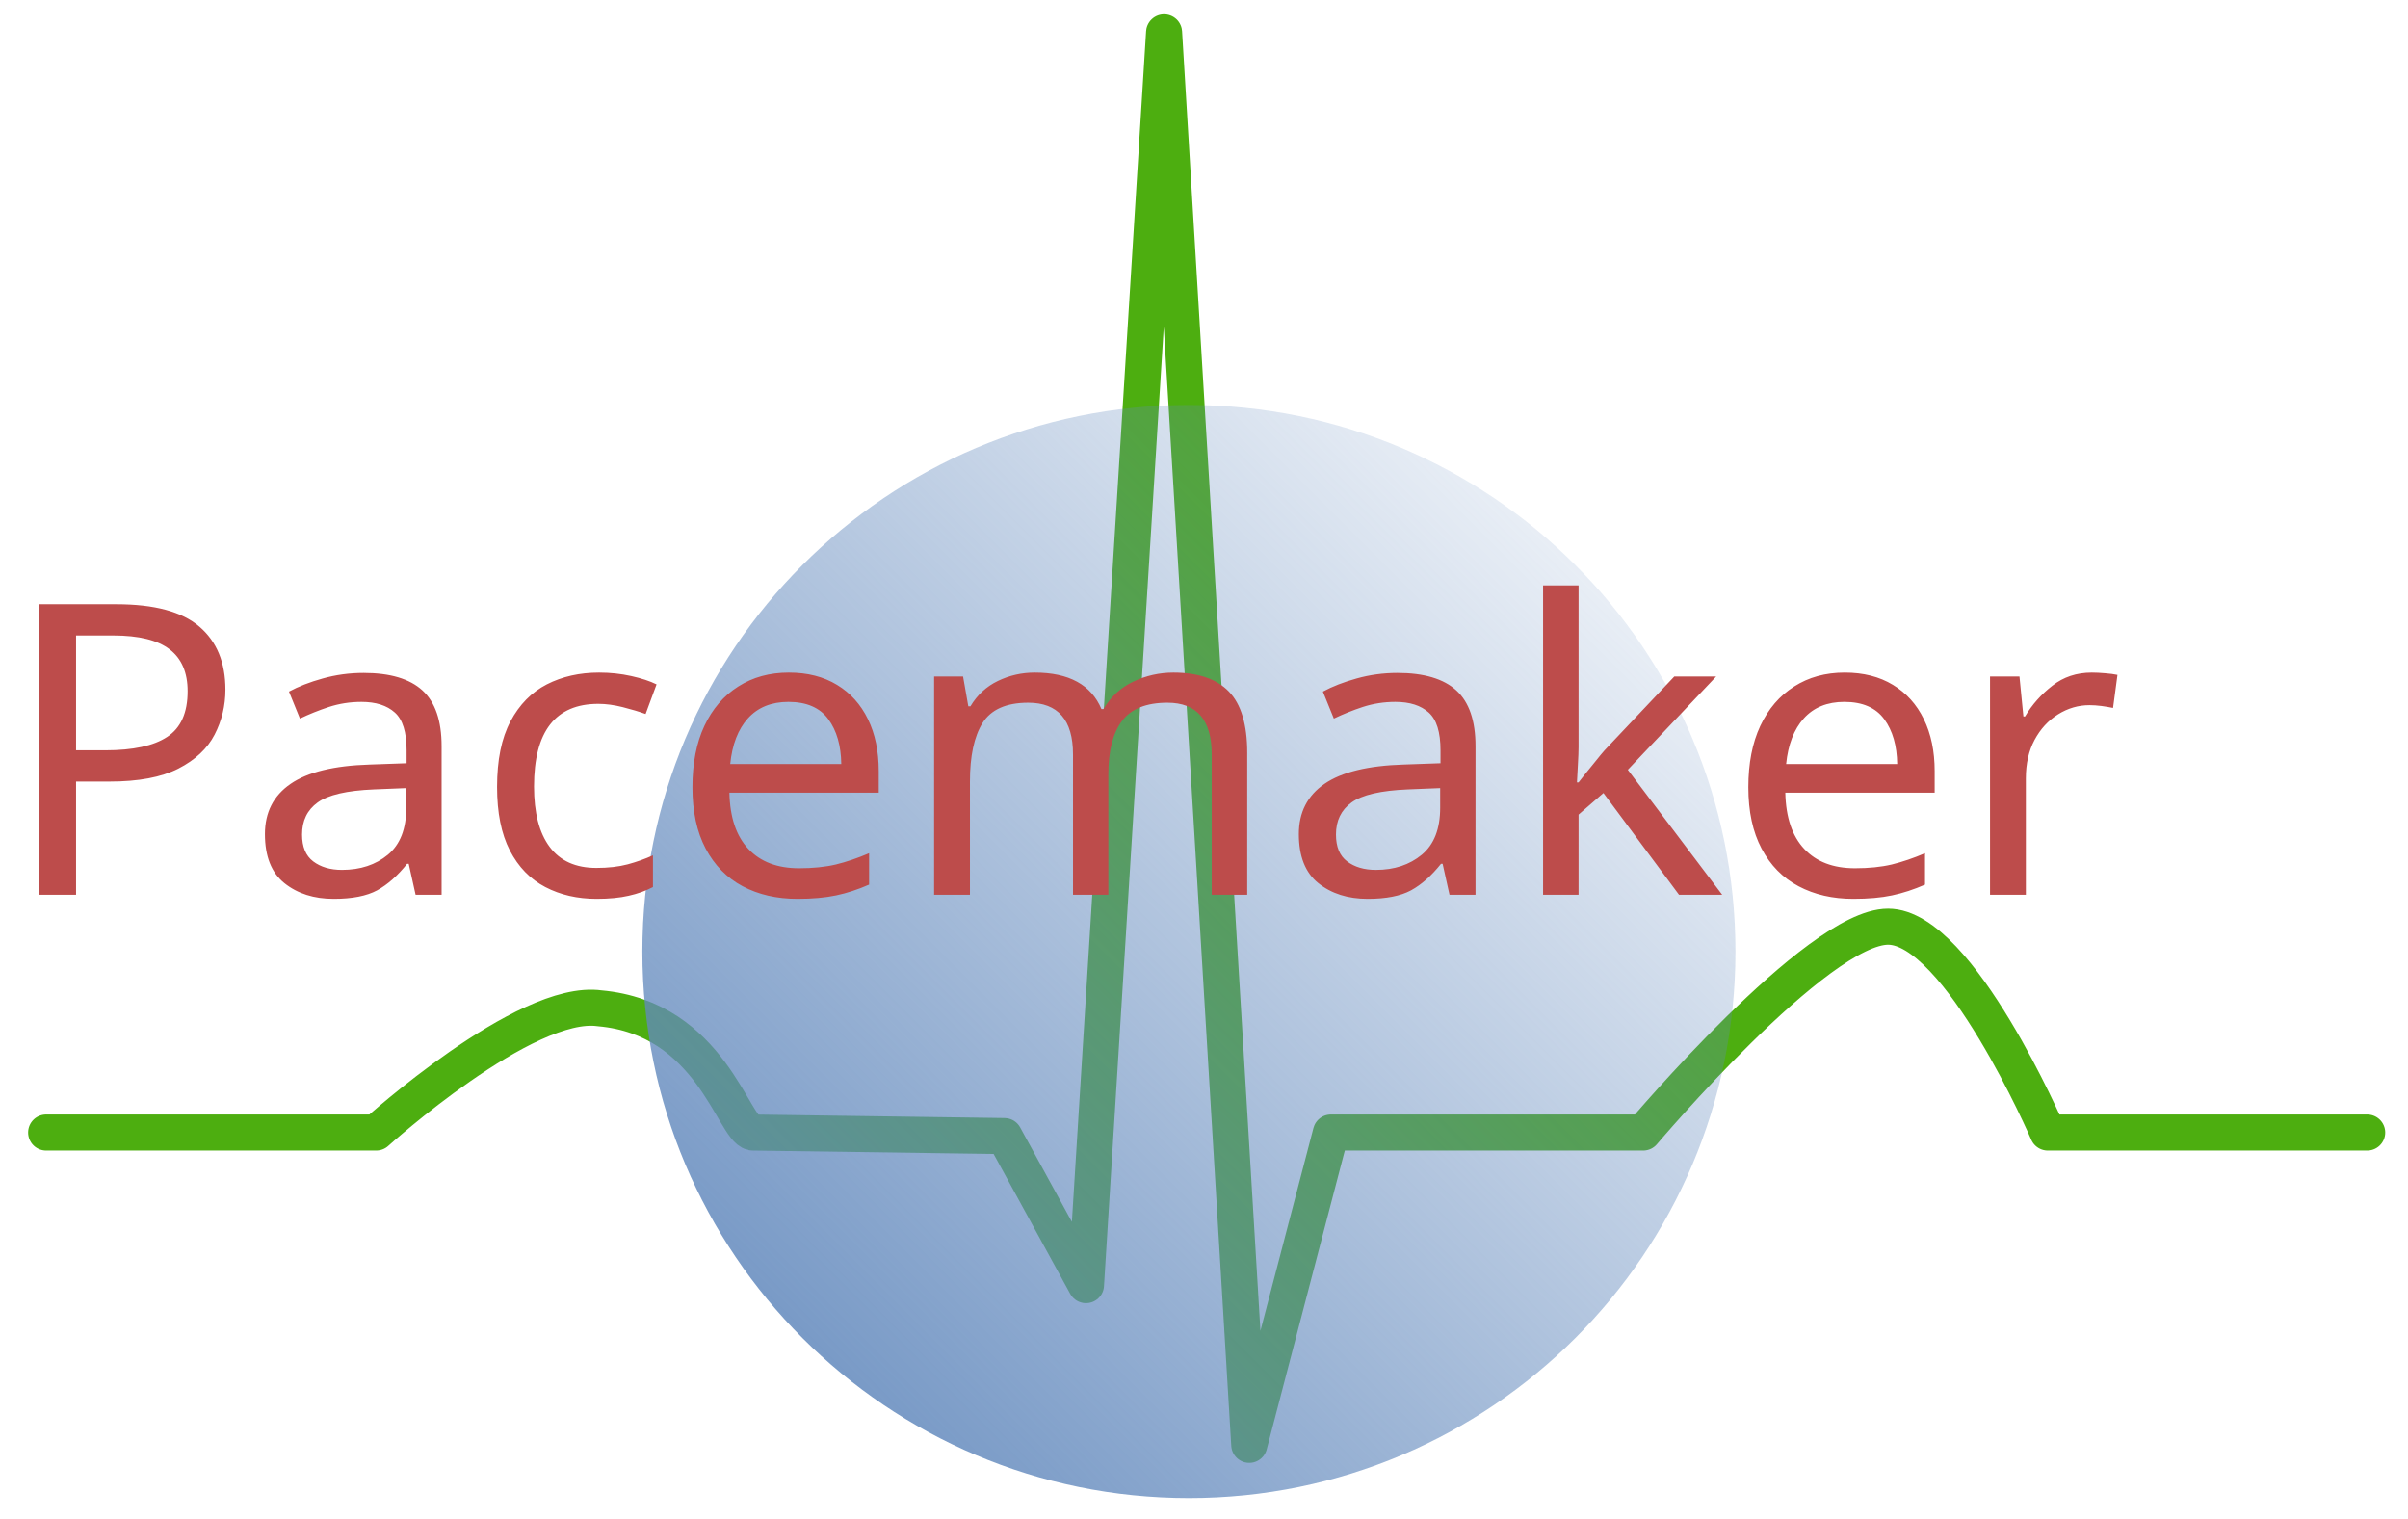
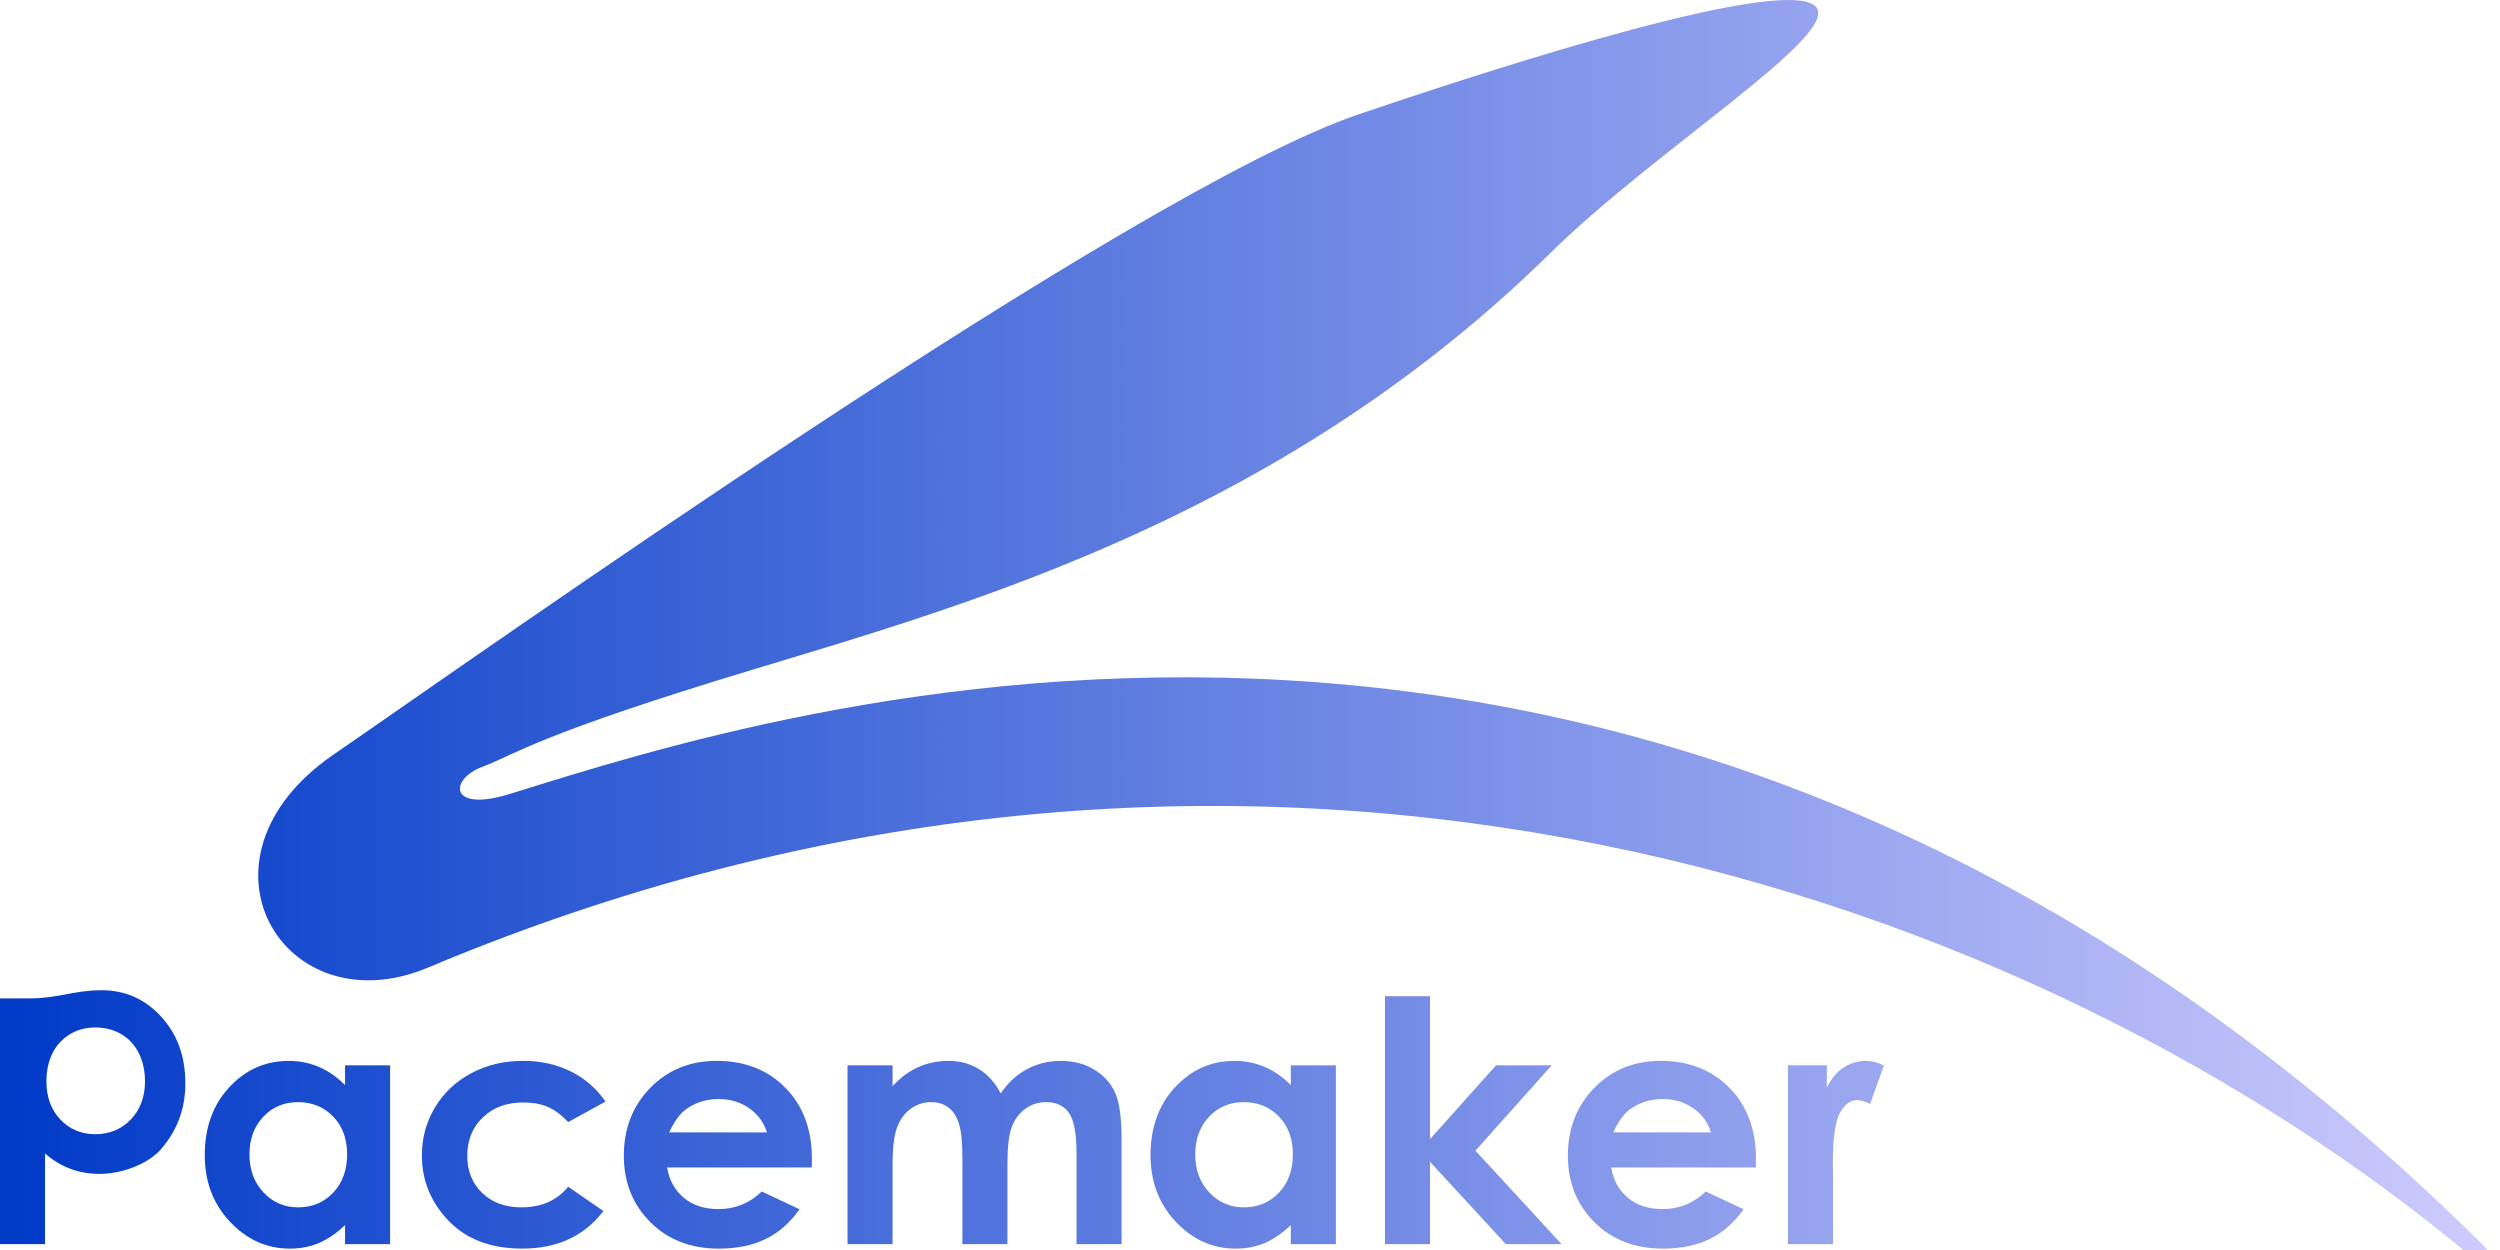
- <svg xmlns="http://www.w3.org/2000/svg" xmlns:xlink="http://www.w3.org/1999/xlink" id="svg2886" version="1.1" width="230" height="145" style="display:inline">
-   <defs id="defs2890">
-     <linearGradient id="linearGradient3701">
-       <stop style="stop-color:#6289bd;stop-opacity:1;" offset="0" id="stop3703" />
-       <stop style="stop-color:#6289bd;stop-opacity:0;" offset="1" id="stop3705" />
+ <svg xmlns="http://www.w3.org/2000/svg" xmlns:xlink="http://www.w3.org/1999/xlink" version="1.1" width="284" height="142" id="svg2" xml:space="preserve">
+   <defs id="defs6">
+     <linearGradient id="linearGradient3808">
+       <stop style="stop-color:#003ac7;stop-opacity:1;" offset="0" id="stop3810" />
+       <stop style="stop-color:#cecbfd;stop-opacity:1;" offset="1" id="stop3812" />
    </linearGradient>
-     <linearGradient xlink:href="#linearGradient3701" id="linearGradient3707" x1="451.974" y1="895.578" x2="1263.852" y2="83.699" gradientUnits="userSpaceOnUse" />
+     <linearGradient x1="0" y1="0" x2="1" y2="0" id="linearGradient26" gradientUnits="userSpaceOnUse" gradientTransform="matrix(202.7485,0,0,202.7485,331.4604,-322.6777)" spreadMethod="pad">
+       <stop id="stop28" style="stop-color:#ea5b63;stop-opacity:1" offset="0" />
+       <stop id="stop30" style="stop-color:#f29d92;stop-opacity:1" offset="1" />
+     </linearGradient>
+     <linearGradient x1="0" y1="0" x2="1" y2="0" id="linearGradient46" gradientUnits="userSpaceOnUse" gradientTransform="matrix(170.5261,0,0,170.5261,327.9482,-275.0605)" spreadMethod="pad">
+       <stop id="stop48" style="stop-color:#ea5b63;stop-opacity:1" offset="0" />
+       <stop id="stop50" style="stop-color:#f29d92;stop-opacity:1" offset="1" />
+     </linearGradient>
+     <linearGradient x1="0" y1="0" x2="1" y2="0" id="linearGradient66" gradientUnits="userSpaceOnUse" gradientTransform="matrix(170.5262,0,0,170.5262,327.9473,-275.0605)" spreadMethod="pad">
+       <stop id="stop68" style="stop-color:#ea5b63;stop-opacity:1" offset="0" />
+       <stop id="stop70" style="stop-color:#f29d92;stop-opacity:1" offset="1" />
+     </linearGradient>
+     <linearGradient x1="0" y1="0" x2="1" y2="0" id="linearGradient86" gradientUnits="userSpaceOnUse" gradientTransform="matrix(170.5255,0,0,170.5255,327.9477,-275.0605)" spreadMethod="pad">
+       <stop id="stop88" style="stop-color:#ea5b63;stop-opacity:1" offset="0" />
+       <stop id="stop90" style="stop-color:#f29d92;stop-opacity:1" offset="1" />
+     </linearGradient>
+     <linearGradient x1="0" y1="0" x2="1" y2="0" id="linearGradient106" gradientUnits="userSpaceOnUse" gradientTransform="matrix(170.5256,0,0,170.5256,327.9482,-275.2637)" spreadMethod="pad">
+       <stop id="stop108" style="stop-color:#ea5b63;stop-opacity:1" offset="0" />
+       <stop id="stop110" style="stop-color:#f29d92;stop-opacity:1" offset="1" />
+     </linearGradient>
+     <linearGradient x1="0" y1="0" x2="1" y2="0" id="linearGradient126" gradientUnits="userSpaceOnUse" gradientTransform="matrix(170.5261,0,0,170.5261,327.9477,-275.0605)" spreadMethod="pad">
+       <stop id="stop128" style="stop-color:#ea5b63;stop-opacity:1" offset="0" />
+       <stop id="stop130" style="stop-color:#f29d92;stop-opacity:1" offset="1" />
+     </linearGradient>
+     <linearGradient x1="0" y1="0" x2="1" y2="0" id="linearGradient146" gradientUnits="userSpaceOnUse" gradientTransform="matrix(170.5261,0,0,170.5261,327.9468,-278.2012)" spreadMethod="pad">
+       <stop id="stop148" style="stop-color:#ea5b63;stop-opacity:1" offset="0" />
+       <stop id="stop150" style="stop-color:#f29d92;stop-opacity:1" offset="1" />
+     </linearGradient>
+     <linearGradient x1="0" y1="0" x2="1" y2="0" id="linearGradient166" gradientUnits="userSpaceOnUse" gradientTransform="matrix(170.5255,0,0,170.5255,327.9468,-275.0605)" spreadMethod="pad">
+       <stop id="stop168" style="stop-color:#ea5b63;stop-opacity:1" offset="0" />
+       <stop id="stop170" style="stop-color:#f29d92;stop-opacity:1" offset="1" />
+     </linearGradient>
+     <linearGradient x1="0" y1="0" x2="1" y2="0" id="linearGradient186" gradientUnits="userSpaceOnUse" gradientTransform="matrix(170.5265,0,0,170.5265,327.9473,-275.2637)" spreadMethod="pad">
+       <stop id="stop188" style="stop-color:#ea5b63;stop-opacity:1" offset="0" />
+       <stop id="stop190" style="stop-color:#f29d92;stop-opacity:1" offset="1" />
+     </linearGradient>
+     <linearGradient x1="0" y1="0" x2="1" y2="0" id="linearGradient206" gradientUnits="userSpaceOnUse" gradientTransform="matrix(170.5261,0,0,170.5261,327.9463,-278.4736)" spreadMethod="pad">
+       <stop id="stop208" style="stop-color:#ea5b63;stop-opacity:1" offset="0" />
+       <stop id="stop210" style="stop-color:#f29d92;stop-opacity:1" offset="1" />
+     </linearGradient>
+     <linearGradient xlink:href="#linearGradient3808" id="linearGradient3814" x1="307.992" y1="322.678" x2="534.209" y2="322.678" gradientUnits="userSpaceOnUse" />
+     <linearGradient xlink:href="#linearGradient3808" id="linearGradient2896" gradientUnits="userSpaceOnUse" x1="307.992" y1="322.678" x2="534.209" y2="322.678" />
+     <linearGradient xlink:href="#linearGradient3808" id="linearGradient2898" gradientUnits="userSpaceOnUse" x1="307.992" y1="322.678" x2="534.209" y2="322.678" />
+     <linearGradient xlink:href="#linearGradient3808" id="linearGradient2900" gradientUnits="userSpaceOnUse" x1="307.992" y1="322.678" x2="534.209" y2="322.678" />
+     <linearGradient xlink:href="#linearGradient3808" id="linearGradient2902" gradientUnits="userSpaceOnUse" x1="307.992" y1="322.678" x2="534.209" y2="322.678" />
+     <linearGradient xlink:href="#linearGradient3808" id="linearGradient2904" gradientUnits="userSpaceOnUse" x1="307.992" y1="322.678" x2="534.209" y2="322.678" />
+     <linearGradient xlink:href="#linearGradient3808" id="linearGradient2906" gradientUnits="userSpaceOnUse" x1="307.992" y1="322.678" x2="534.209" y2="322.678" />
+     <linearGradient xlink:href="#linearGradient3808" id="linearGradient2908" gradientUnits="userSpaceOnUse" x1="307.992" y1="322.678" x2="534.209" y2="322.678" />
+     <linearGradient xlink:href="#linearGradient3808" id="linearGradient2910" gradientUnits="userSpaceOnUse" x1="307.992" y1="322.678" x2="534.209" y2="322.678" />
+     <linearGradient xlink:href="#linearGradient3808" id="linearGradient2912" gradientUnits="userSpaceOnUse" x1="307.992" y1="322.678" x2="534.209" y2="322.678" />
+     <linearGradient xlink:href="#linearGradient3808" id="linearGradient2914" gradientUnits="userSpaceOnUse" x1="307.992" y1="322.678" x2="534.209" y2="322.678" />
+     <linearGradient xlink:href="#linearGradient3808" id="linearGradient2916" gradientUnits="userSpaceOnUse" x1="307.992" y1="322.678" x2="534.209" y2="322.678" />
+     <linearGradient xlink:href="#linearGradient3808" id="linearGradient2918" gradientUnits="userSpaceOnUse" x1="307.992" y1="322.678" x2="534.209" y2="322.678" />
+     <linearGradient xlink:href="#linearGradient3808" id="linearGradient2920" gradientUnits="userSpaceOnUse" x1="307.992" y1="322.678" x2="534.209" y2="322.678" />
+     <linearGradient xlink:href="#linearGradient3808" id="linearGradient2922" gradientUnits="userSpaceOnUse" x1="307.992" y1="322.678" x2="534.209" y2="322.678" />
+     <linearGradient xlink:href="#linearGradient3808" id="linearGradient2924" gradientUnits="userSpaceOnUse" x1="307.992" y1="322.678" x2="534.209" y2="322.678" />
+     <linearGradient xlink:href="#linearGradient3808" id="linearGradient2926" gradientUnits="userSpaceOnUse" x1="307.992" y1="322.678" x2="534.209" y2="322.678" />
+     <linearGradient xlink:href="#linearGradient3808" id="linearGradient2928" gradientUnits="userSpaceOnUse" x1="307.992" y1="322.678" x2="534.209" y2="322.678" />
+     <linearGradient xlink:href="#linearGradient3808" id="linearGradient2930" gradientUnits="userSpaceOnUse" x1="307.992" y1="322.678" x2="534.209" y2="322.678" />
+     <linearGradient xlink:href="#linearGradient3808" id="linearGradient2932" gradientUnits="userSpaceOnUse" x1="307.992" y1="322.678" x2="534.209" y2="322.678" />
+     <linearGradient xlink:href="#linearGradient3808" id="linearGradient2934" gradientUnits="userSpaceOnUse" x1="307.992" y1="322.678" x2="534.209" y2="322.678" />
+     <linearGradient xlink:href="#linearGradient3808" id="linearGradient2936" gradientUnits="userSpaceOnUse" x1="307.992" y1="322.678" x2="534.209" y2="322.678" />
+     <linearGradient xlink:href="#linearGradient3808" id="linearGradient2938" gradientUnits="userSpaceOnUse" x1="307.992" y1="322.678" x2="534.209" y2="322.678" />
+     <linearGradient xlink:href="#linearGradient3808" id="linearGradient2940" gradientUnits="userSpaceOnUse" x1="307.992" y1="322.678" x2="534.209" y2="322.678" />
+     <linearGradient xlink:href="#linearGradient3808" id="linearGradient2942" gradientUnits="userSpaceOnUse" x1="307.992" y1="322.678" x2="534.209" y2="322.678" />
+     <linearGradient xlink:href="#linearGradient3808" id="linearGradient2944" gradientUnits="userSpaceOnUse" x1="307.992" y1="322.678" x2="534.209" y2="322.678" />
+     <linearGradient xlink:href="#linearGradient3808" id="linearGradient2946" gradientUnits="userSpaceOnUse" x1="307.992" y1="322.678" x2="534.209" y2="322.678" />
+     <linearGradient xlink:href="#linearGradient3808" id="linearGradient2948" gradientUnits="userSpaceOnUse" x1="307.992" y1="322.678" x2="534.209" y2="322.678" />
+     <linearGradient xlink:href="#linearGradient3808" id="linearGradient2950" gradientUnits="userSpaceOnUse" x1="307.992" y1="322.678" x2="534.209" y2="322.678" />
+     <linearGradient xlink:href="#linearGradient3808" id="linearGradient2952" gradientUnits="userSpaceOnUse" x1="307.992" y1="322.678" x2="534.209" y2="322.678" />
+     <linearGradient xlink:href="#linearGradient3808" id="linearGradient2954" gradientUnits="userSpaceOnUse" x1="307.992" y1="322.678" x2="534.209" y2="322.678" />
+     <linearGradient xlink:href="#linearGradient3808" id="linearGradient2956" gradientUnits="userSpaceOnUse" x1="307.992" y1="322.678" x2="534.209" y2="322.678" />
+     <linearGradient xlink:href="#linearGradient3808" id="linearGradient2958" gradientUnits="userSpaceOnUse" x1="307.992" y1="322.678" x2="534.209" y2="322.678" />
+     <linearGradient xlink:href="#linearGradient3808" id="linearGradient2960" gradientUnits="userSpaceOnUse" x1="307.992" y1="322.678" x2="534.209" y2="322.678" />
+     <linearGradient xlink:href="#linearGradient3808" id="linearGradient2962" gradientUnits="userSpaceOnUse" x1="307.992" y1="322.678" x2="534.209" y2="322.678" />
+     <linearGradient xlink:href="#linearGradient3808" id="linearGradient2964" gradientUnits="userSpaceOnUse" x1="307.992" y1="322.678" x2="534.209" y2="322.678" />
+     <linearGradient xlink:href="#linearGradient3808" id="linearGradient2966" gradientUnits="userSpaceOnUse" x1="307.992" y1="322.678" x2="534.209" y2="322.678" />
+     <linearGradient xlink:href="#linearGradient3808" id="linearGradient2968" gradientUnits="userSpaceOnUse" x1="307.992" y1="322.678" x2="534.209" y2="322.678" />
+     <linearGradient xlink:href="#linearGradient3808" id="linearGradient2970" gradientUnits="userSpaceOnUse" x1="307.992" y1="322.678" x2="534.209" y2="322.678" />
+     <linearGradient xlink:href="#linearGradient3808" id="linearGradient2972" gradientUnits="userSpaceOnUse" x1="307.992" y1="322.678" x2="534.209" y2="322.678" />
+     <linearGradient xlink:href="#linearGradient3808" id="linearGradient2974" gradientUnits="userSpaceOnUse" x1="307.992" y1="322.678" x2="534.209" y2="322.678" />
+     <linearGradient xlink:href="#linearGradient3808" id="linearGradient2976" gradientUnits="userSpaceOnUse" x1="307.992" y1="322.678" x2="534.209" y2="322.678" />
+     <linearGradient xlink:href="#linearGradient3808" id="linearGradient2978" gradientUnits="userSpaceOnUse" x1="307.992" y1="322.678" x2="534.209" y2="322.678" />
+     <linearGradient xlink:href="#linearGradient3808" id="linearGradient2980" gradientUnits="userSpaceOnUse" x1="307.992" y1="322.678" x2="534.209" y2="322.678" />
+     <linearGradient xlink:href="#linearGradient3808" id="linearGradient2982" gradientUnits="userSpaceOnUse" x1="307.992" y1="322.678" x2="534.209" y2="322.678" />
+     <linearGradient xlink:href="#linearGradient3808" id="linearGradient2984" gradientUnits="userSpaceOnUse" x1="307.992" y1="322.678" x2="534.209" y2="322.678" />
+     <linearGradient xlink:href="#linearGradient3808" id="linearGradient2986" gradientUnits="userSpaceOnUse" x1="307.992" y1="322.678" x2="534.209" y2="322.678" />
+     <linearGradient xlink:href="#linearGradient3808" id="linearGradient2988" gradientUnits="userSpaceOnUse" x1="307.992" y1="322.678" x2="534.209" y2="322.678" />
+     <linearGradient xlink:href="#linearGradient3808" id="linearGradient2990" gradientUnits="userSpaceOnUse" x1="307.992" y1="322.678" x2="534.209" y2="322.678" />
+     <linearGradient xlink:href="#linearGradient3808" id="linearGradient2992" gradientUnits="userSpaceOnUse" x1="307.992" y1="322.678" x2="534.209" y2="322.678" />
+     <linearGradient xlink:href="#linearGradient3808" id="linearGradient2994" gradientUnits="userSpaceOnUse" x1="307.992" y1="322.678" x2="534.209" y2="322.678" />
  </defs>
-   <g id="layer6" style="display:inline">
-     <path style="fill:none;stroke:#4dae10;stroke-width:3.443;stroke-linecap:round;stroke-linejoin:round;stroke-miterlimit:4;stroke-opacity:1;stroke-dasharray:none;display:inline" d="m 4.407,108.171 31.525,0 c 0,0 14.237,-12.881 21.356,-11.864 10.575,0.942 12.74,11.501 14.576,11.864 l 24.068,0.339 7.797,14.237 7.458,-119.66 8.136,134.914 7.797,-29.83 29.83,0 c 0,0 16.61,-19.661 23.39,-19.661 6.78,0 15.254,19.661 15.254,19.661 l 30.508,0" id="path3779" />
-   </g>
-   <g id="layer1" style="display:inline">
-     <path style="fill:url(#linearGradient3707);fill-opacity:1" id="path3699" d="m 1263.852,489.638 a 405.939,405.939 0 1 1 -811.879,0 405.939,405.939 0 1 1 811.879,0 z" transform="matrix(0.1285979,0,0,0.1285979,3.232542,27.91657)" />
-   </g>
-   <g id="layer4" style="display:inline">
-     <text xml:space="preserve" style="font-size:8.1px;font-style:normal;font-weight:normal;line-height:125%;fill:#000000;fill-opacity:1;stroke:none;font-family:Bitstream Vera Sans" x="0" y="85.459" id="text2919">
-       <tspan id="tspan2921" x="0" y="85.459" style="font-size:38.88px;font-style:normal;font-variant:normal;font-weight:200;font-stretch:normal;text-align:start;line-height:125%;writing-mode:lr-tb;text-anchor:start;fill:#bd4c4b;fill-opacity:1;font-family:Dakota;-inkscape-font-specification:Dakota Thin">Pacemaker</tspan>
-     </text>
+   <g transform="matrix(1.25,0,0,-1.25,-384.9896,475.0053)" id="g12" style="fill:url(#linearGradient3814);fill-opacity:1">
+     <g transform="scale(1,-1)" id="g14" style="fill:url(#linearGradient2904);fill-opacity:1">
+       <g id="g16" style="fill:url(#linearGradient2902);fill-opacity:1">
+         <g id="g22" style="fill:url(#linearGradient2900);fill-opacity:1">
+           <g id="g24" style="fill:url(#linearGradient2898);fill-opacity:1">
+             <path d="m 354.304,-307.844 c 24.226,-7.519 104.018,-33.767 179.471,41.115 1.141,1.331 -0.244,1.716 -1.01,1.074 -39.371,-33.028 -109.926,-58.334 -185.873,-26.418 -13.116,5.513 -22.43,-9.881 -8.553,-19.381 12.048,-8.253 72.41,-51.126 93.126,-58.16 20.715,-7.032 39.721,-12.354 41.621,-9.692 1.902,2.66 -14.785,13.032 -24.137,22.238 -24.137,23.755 -52.074,31.735 -72.223,37.821 -20.144,6.08 -21.853,7.792 -24.896,8.929 -3.041,1.143 -3.041,4.182 2.472,2.474 z" id="path32" style="fill:url(#linearGradient2896);fill-opacity:1;stroke:none" />
+           </g>
+         </g>
+       </g>
+     </g>
+     <g transform="scale(1,-1)" id="g34" style="fill:url(#linearGradient2914);fill-opacity:1">
+       <g id="g36" style="fill:url(#linearGradient2912);fill-opacity:1">
+         <g id="g42" style="fill:url(#linearGradient2910);fill-opacity:1">
+           <g id="g44" style="fill:url(#linearGradient2908);fill-opacity:1">
+             <path d="m 335.063,-279.842 c -1.263,0 -2.312,0.444 -3.147,1.333 -0.835,0.889 -1.253,2.028 -1.253,3.418 0,1.4 0.425,2.553 1.275,3.456 0.85,0.903 1.896,1.355 3.14,1.355 1.283,0 2.347,-0.444 3.192,-1.333 0.845,-0.889 1.268,-2.053 1.268,-3.493 0,-1.409 -0.423,-2.552 -1.268,-3.425 -0.845,-0.875 -1.914,-1.312 -3.207,-1.312 z m 4.287,-3.344 c 0,0 4.094,0 4.094,0 0,0 0,16.25 0,16.25 0,0 -4.094,0 -4.094,0 0,0 0,-1.731 0,-1.731 -0.796,0.758 -1.595,1.303 -2.396,1.637 -0.801,0.334 -1.669,0.501 -2.605,0.501 -2.101,0 -3.917,-0.812 -5.45,-2.438 -1.533,-1.625 -2.299,-3.646 -2.299,-6.062 0,-2.506 0.741,-4.559 2.225,-6.16 1.483,-1.601 3.284,-2.401 5.404,-2.401 0.976,0 1.891,0.183 2.747,0.55 0.856,0.365 1.647,0.916 2.374,1.648 0,0 0,-1.792 0,-1.792 z" id="path52" style="fill:url(#linearGradient2906);fill-opacity:1;stroke:none" />
+           </g>
+         </g>
+       </g>
+     </g>
+     <g transform="scale(1,-1)" id="g54" style="fill:url(#linearGradient2924);fill-opacity:1">
+       <g id="g56" style="fill:url(#linearGradient2922);fill-opacity:1">
+         <g id="g62" style="fill:url(#linearGradient2920);fill-opacity:1">
+           <g id="g64" style="fill:url(#linearGradient2918);fill-opacity:1">
+             <path d="m 363.02,-279.894 c 0,0 -3.387,1.864 -3.387,1.864 -0.637,-0.669 -1.266,-1.132 -1.888,-1.392 -0.622,-0.26 -1.35,-0.39 -2.186,-0.39 -1.522,0 -2.753,0.454 -3.693,1.36 -0.94,0.908 -1.41,2.07 -1.41,3.486 0,1.379 0.452,2.504 1.356,3.376 0.904,0.872 2.092,1.309 3.564,1.309 1.818,0 3.235,-0.625 4.249,-1.875 0,0 3.206,2.211 3.206,2.211 -1.741,2.276 -4.197,3.414 -7.37,3.414 -2.854,0 -5.09,-0.845 -6.706,-2.535 -1.616,-1.69 -2.424,-3.669 -2.424,-5.937 0,-1.57 0.393,-3.018 1.179,-4.34 0.786,-1.322 1.883,-2.361 3.291,-3.117 1.408,-0.756 2.983,-1.134 4.724,-1.134 1.612,0 3.06,0.321 4.344,0.962 1.283,0.642 2.333,1.554 3.149,2.736 z" id="path72" style="fill:url(#linearGradient2916);fill-opacity:1;stroke:none" />
+           </g>
+         </g>
+       </g>
+     </g>
+     <g transform="scale(1,-1)" id="g74" style="fill:url(#linearGradient2934);fill-opacity:1">
+       <g id="g76" style="fill:url(#linearGradient2932);fill-opacity:1">
+         <g id="g82" style="fill:url(#linearGradient2930);fill-opacity:1">
+           <g id="g84" style="fill:url(#linearGradient2928);fill-opacity:1">
+             <path d="m 377.686,-277.092 c -0.271,-0.897 -0.803,-1.626 -1.599,-2.188 -0.796,-0.562 -1.72,-0.843 -2.771,-0.843 -1.142,0 -2.143,0.315 -3.003,0.946 -0.541,0.395 -1.041,1.09 -1.501,2.085 0,0 8.875,0 8.875,0 z m 4.078,3.188 c 0,0 -13.141,0 -13.141,0 0.189,1.156 0.695,2.075 1.517,2.758 0.822,0.683 1.871,1.023 3.146,1.023 1.524,0 2.834,-0.532 3.931,-1.599 0,0 3.438,1.615 3.438,1.615 -0.856,1.218 -1.882,2.118 -3.077,2.701 -1.195,0.584 -2.614,0.876 -4.257,0.876 -2.55,0 -4.626,-0.803 -6.229,-2.409 -1.604,-1.605 -2.405,-3.616 -2.405,-6.033 0,-2.475 0.801,-4.531 2.402,-6.166 1.602,-1.637 3.61,-2.454 6.025,-2.454 2.564,0 4.65,0.816 6.256,2.448 1.606,1.632 2.41,3.787 2.41,6.465 0,0 -0.016,0.774 -0.016,0.774 z" id="path92" style="fill:url(#linearGradient2926);fill-opacity:1;stroke:none" />
+           </g>
+         </g>
+       </g>
+     </g>
+     <g transform="scale(1,-1)" id="g94" style="fill:url(#linearGradient2944);fill-opacity:1">
+       <g id="g96" style="fill:url(#linearGradient2942);fill-opacity:1">
+         <g id="g102" style="fill:url(#linearGradient2940);fill-opacity:1">
+           <g id="g104" style="fill:url(#linearGradient2938);fill-opacity:1">
+             <path d="m 385.014,-283.186 c 0,0 4.094,0 4.094,0 0,0 0,1.899 0,1.899 0.697,-0.773 1.471,-1.352 2.322,-1.732 0.852,-0.383 1.781,-0.573 2.787,-0.573 1.016,0 1.932,0.252 2.749,0.755 0.816,0.504 1.474,1.238 1.972,2.205 0.648,-0.967 1.441,-1.701 2.383,-2.205 0.941,-0.503 1.971,-0.755 3.086,-0.755 1.155,0 2.172,0.269 3.048,0.806 0.876,0.537 1.507,1.239 1.89,2.105 0.384,0.865 0.576,2.273 0.576,4.223 0,0 0,9.522 0,9.522 0,0 -4.094,0 -4.094,0 0,0 0,-8.208 0,-8.208 0,-1.834 -0.23,-3.074 -0.69,-3.725 -0.46,-0.648 -1.149,-0.974 -2.068,-0.974 -0.7,0 -1.327,0.198 -1.882,0.595 -0.555,0.396 -0.967,0.944 -1.236,1.643 -0.27,0.699 -0.404,1.822 -0.404,3.368 0,0 0,7.301 0,7.301 0,0 -4.094,0 -4.094,0 0,0 0,-7.836 0,-7.836 0,-1.447 -0.107,-2.495 -0.322,-3.145 -0.215,-0.649 -0.537,-1.132 -0.965,-1.45 -0.43,-0.316 -0.947,-0.476 -1.557,-0.476 -0.678,0 -1.294,0.201 -1.848,0.603 -0.554,0.401 -0.967,0.964 -1.242,1.688 -0.273,0.724 -0.41,1.863 -0.41,3.42 0,0 0,7.196 0,7.196 0,0 -4.094,0 -4.094,0 0,0 0,-16.25 0,-16.25 z" id="path112" style="fill:url(#linearGradient2936);fill-opacity:1;stroke:none" />
+           </g>
+         </g>
+       </g>
+     </g>
+     <g transform="scale(1,-1)" id="g114" style="fill:url(#linearGradient2954);fill-opacity:1">
+       <g id="g116" style="fill:url(#linearGradient2952);fill-opacity:1">
+         <g id="g122" style="fill:url(#linearGradient2950);fill-opacity:1">
+           <g id="g124" style="fill:url(#linearGradient2948);fill-opacity:1">
+             <path d="m 421.014,-279.842 c -1.263,0 -2.312,0.444 -3.146,1.333 -0.836,0.889 -1.254,2.028 -1.254,3.418 0,1.4 0.426,2.553 1.275,3.456 0.851,0.903 1.896,1.355 3.141,1.355 1.282,0 2.346,-0.444 3.191,-1.333 0.846,-0.889 1.268,-2.053 1.268,-3.493 0,-1.409 -0.422,-2.552 -1.268,-3.425 -0.846,-0.875 -1.914,-1.312 -3.207,-1.312 z m 4.287,-3.344 c 0,0 4.094,0 4.094,0 0,0 0,16.25 0,16.25 0,0 -4.094,0 -4.094,0 0,0 0,-1.731 0,-1.731 -0.796,0.758 -1.595,1.303 -2.396,1.637 -0.801,0.334 -1.669,0.501 -2.604,0.501 -2.101,0 -3.917,-0.812 -5.45,-2.438 -1.532,-1.625 -2.299,-3.646 -2.299,-6.062 0,-2.506 0.742,-4.559 2.225,-6.16 1.483,-1.601 3.285,-2.401 5.404,-2.401 0.977,0 1.892,0.183 2.748,0.55 0.855,0.365 1.646,0.916 2.373,1.648 0,0 0,-1.792 0,-1.792 z" id="path132" style="fill:url(#linearGradient2946);fill-opacity:1;stroke:none" />
+           </g>
+         </g>
+       </g>
+     </g>
+     <g transform="scale(1,-1)" id="g134" style="fill:url(#linearGradient2964);fill-opacity:1">
+       <g id="g136" style="fill:url(#linearGradient2962);fill-opacity:1">
+         <g id="g142" style="fill:url(#linearGradient2960);fill-opacity:1">
+           <g id="g144" style="fill:url(#linearGradient2958);fill-opacity:1">
+             <path d="m 433.859,-289.467 c 0,0 4.094,0 4.094,0 0,0 0,12.987 0,12.987 0,0 5.997,-6.706 5.997,-6.706 0,0 5.062,0 5.062,0 0,0 -6.934,7.753 -6.934,7.753 0,0 7.829,8.497 7.829,8.497 0,0 -5.062,0 -5.062,0 0,0 -6.893,-7.482 -6.893,-7.482 0,0 0,7.482 0,7.482 0,0 -4.094,0 -4.094,0 0,0 0,-22.531 0,-22.531 z" id="path152" style="fill:url(#linearGradient2956);fill-opacity:1;stroke:none" />
+           </g>
+         </g>
+       </g>
+     </g>
+     <g transform="scale(1,-1)" id="g154" style="fill:url(#linearGradient2974);fill-opacity:1">
+       <g id="g156" style="fill:url(#linearGradient2972);fill-opacity:1">
+         <g id="g162" style="fill:url(#linearGradient2970);fill-opacity:1">
+           <g id="g164" style="fill:url(#linearGradient2968);fill-opacity:1">
+             <path d="m 463.481,-277.092 c -0.271,-0.897 -0.804,-1.626 -1.599,-2.188 -0.797,-0.562 -1.721,-0.843 -2.771,-0.843 -1.142,0 -2.143,0.315 -3.004,0.946 -0.54,0.395 -1.041,1.09 -1.501,2.085 0,0 8.875,0 8.875,0 z m 4.079,3.188 c 0,0 -13.142,0 -13.142,0 0.189,1.156 0.694,2.075 1.517,2.758 0.822,0.683 1.871,1.023 3.146,1.023 1.524,0 2.834,-0.532 3.931,-1.599 0,0 3.438,1.615 3.438,1.615 -0.856,1.218 -1.882,2.118 -3.077,2.701 -1.195,0.584 -2.614,0.876 -4.258,0.876 -2.549,0 -4.625,-0.803 -6.229,-2.409 -1.604,-1.605 -2.405,-3.616 -2.405,-6.033 0,-2.475 0.801,-4.531 2.402,-6.166 1.602,-1.637 3.61,-2.454 6.024,-2.454 2.564,0 4.65,0.816 6.257,2.448 1.606,1.632 2.41,3.787 2.41,6.465 0,0 -0.015,0.774 -0.015,0.774 z" id="path172" style="fill:url(#linearGradient2966);fill-opacity:1;stroke:none" />
+           </g>
+         </g>
+       </g>
+     </g>
+     <g transform="scale(1,-1)" id="g174" style="fill:url(#linearGradient2984);fill-opacity:1">
+       <g id="g176" style="fill:url(#linearGradient2982);fill-opacity:1">
+         <g id="g182" style="fill:url(#linearGradient2980);fill-opacity:1">
+           <g id="g184" style="fill:url(#linearGradient2978);fill-opacity:1">
+             <path d="m 470.482,-283.186 c 0,0 3.531,0 3.531,0 0,0 0,2.048 0,2.048 0.375,-0.803 0.875,-1.412 1.497,-1.829 0.622,-0.417 1.305,-0.625 2.046,-0.625 0.523,0 1.072,0.14 1.645,0.417 0,0 -1.256,3.504 -1.256,3.504 -0.473,-0.238 -0.861,-0.358 -1.167,-0.358 -0.62,0 -1.146,0.388 -1.573,1.165 -0.43,0.775 -0.644,2.299 -0.644,4.568 0,0 0.015,0.791 0.015,0.791 0,0 0,6.569 0,6.569 0,0 -4.094,0 -4.094,0 0,0 0,-16.25 0,-16.25 z" id="path192" style="fill:url(#linearGradient2976);fill-opacity:1;stroke:none" />
+           </g>
+         </g>
+       </g>
+     </g>
+     <g transform="scale(1,-1)" id="g194" style="fill:url(#linearGradient2994);fill-opacity:1">
+       <g id="g196" style="fill:url(#linearGradient2992);fill-opacity:1">
+         <g id="g202" style="fill:url(#linearGradient2990);fill-opacity:1">
+           <g id="g204" style="fill:url(#linearGradient2988);fill-opacity:1">
+             <path d="m 316.67,-286.63 c -1.283,0 -2.347,0.437 -3.192,1.312 -0.845,0.873 -1.268,2.157 -1.268,3.566 0,1.44 0.422,2.604 1.268,3.493 0.845,0.889 1.909,1.333 3.192,1.333 1.243,0 2.374,-0.452 3.225,-1.355 0.85,-0.903 1.275,-2.056 1.275,-3.456 0,-1.39 -0.418,-2.671 -1.253,-3.56 -0.835,-0.889 -1.975,-1.333 -3.247,-1.333 z m -5.964,-2.642 c 2.601,0 4.01,-0.74 6.509,-0.74 2.117,0 3.917,0.772 5.398,2.373 1.481,1.602 2.222,3.598 2.222,6.104 0,2.416 -0.812,4.395 -2.296,6.062 -1.582,1.778 -6.677,3.646 -10.454,0.293 0,0 0,8.244 0,8.244 0,0 -4.094,0 -4.094,0 0,0 0,-22.336 0,-22.336 0,0 1.523,0 2.714,0 z" id="path212" style="fill:url(#linearGradient2986);fill-opacity:1;stroke:none" />
+           </g>
+         </g>
+       </g>
+     </g>
  </g>
</svg>
